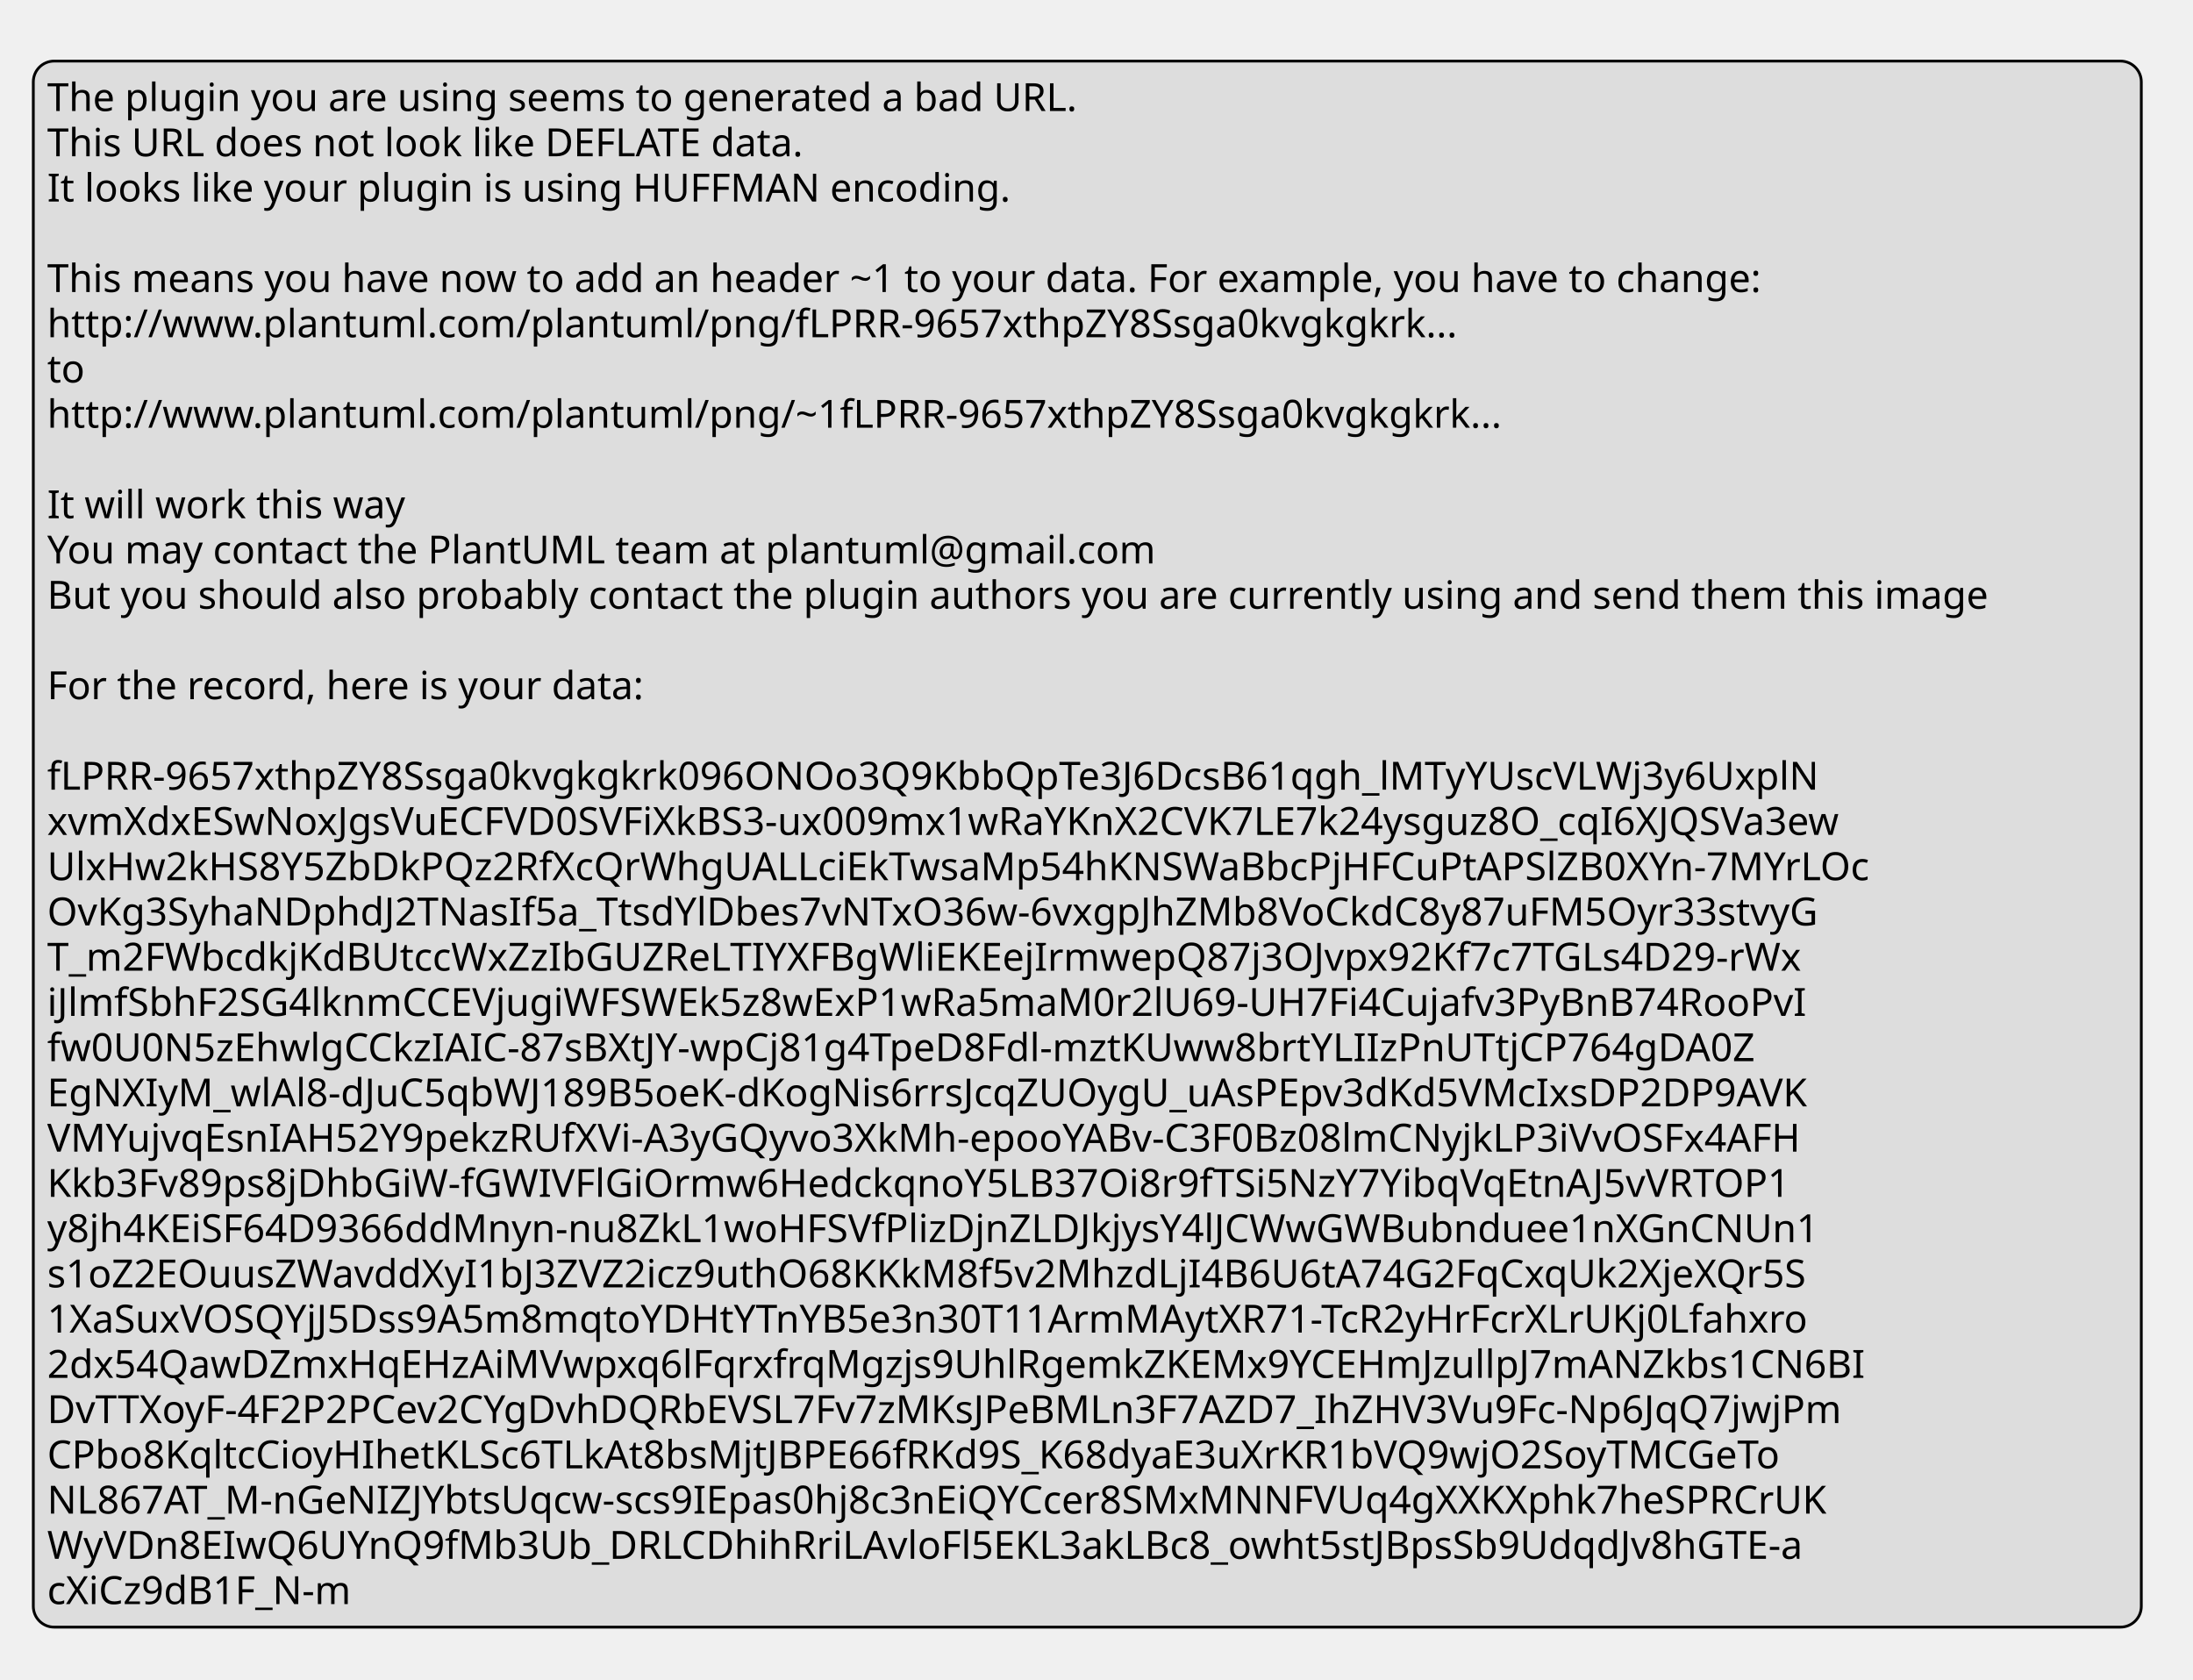
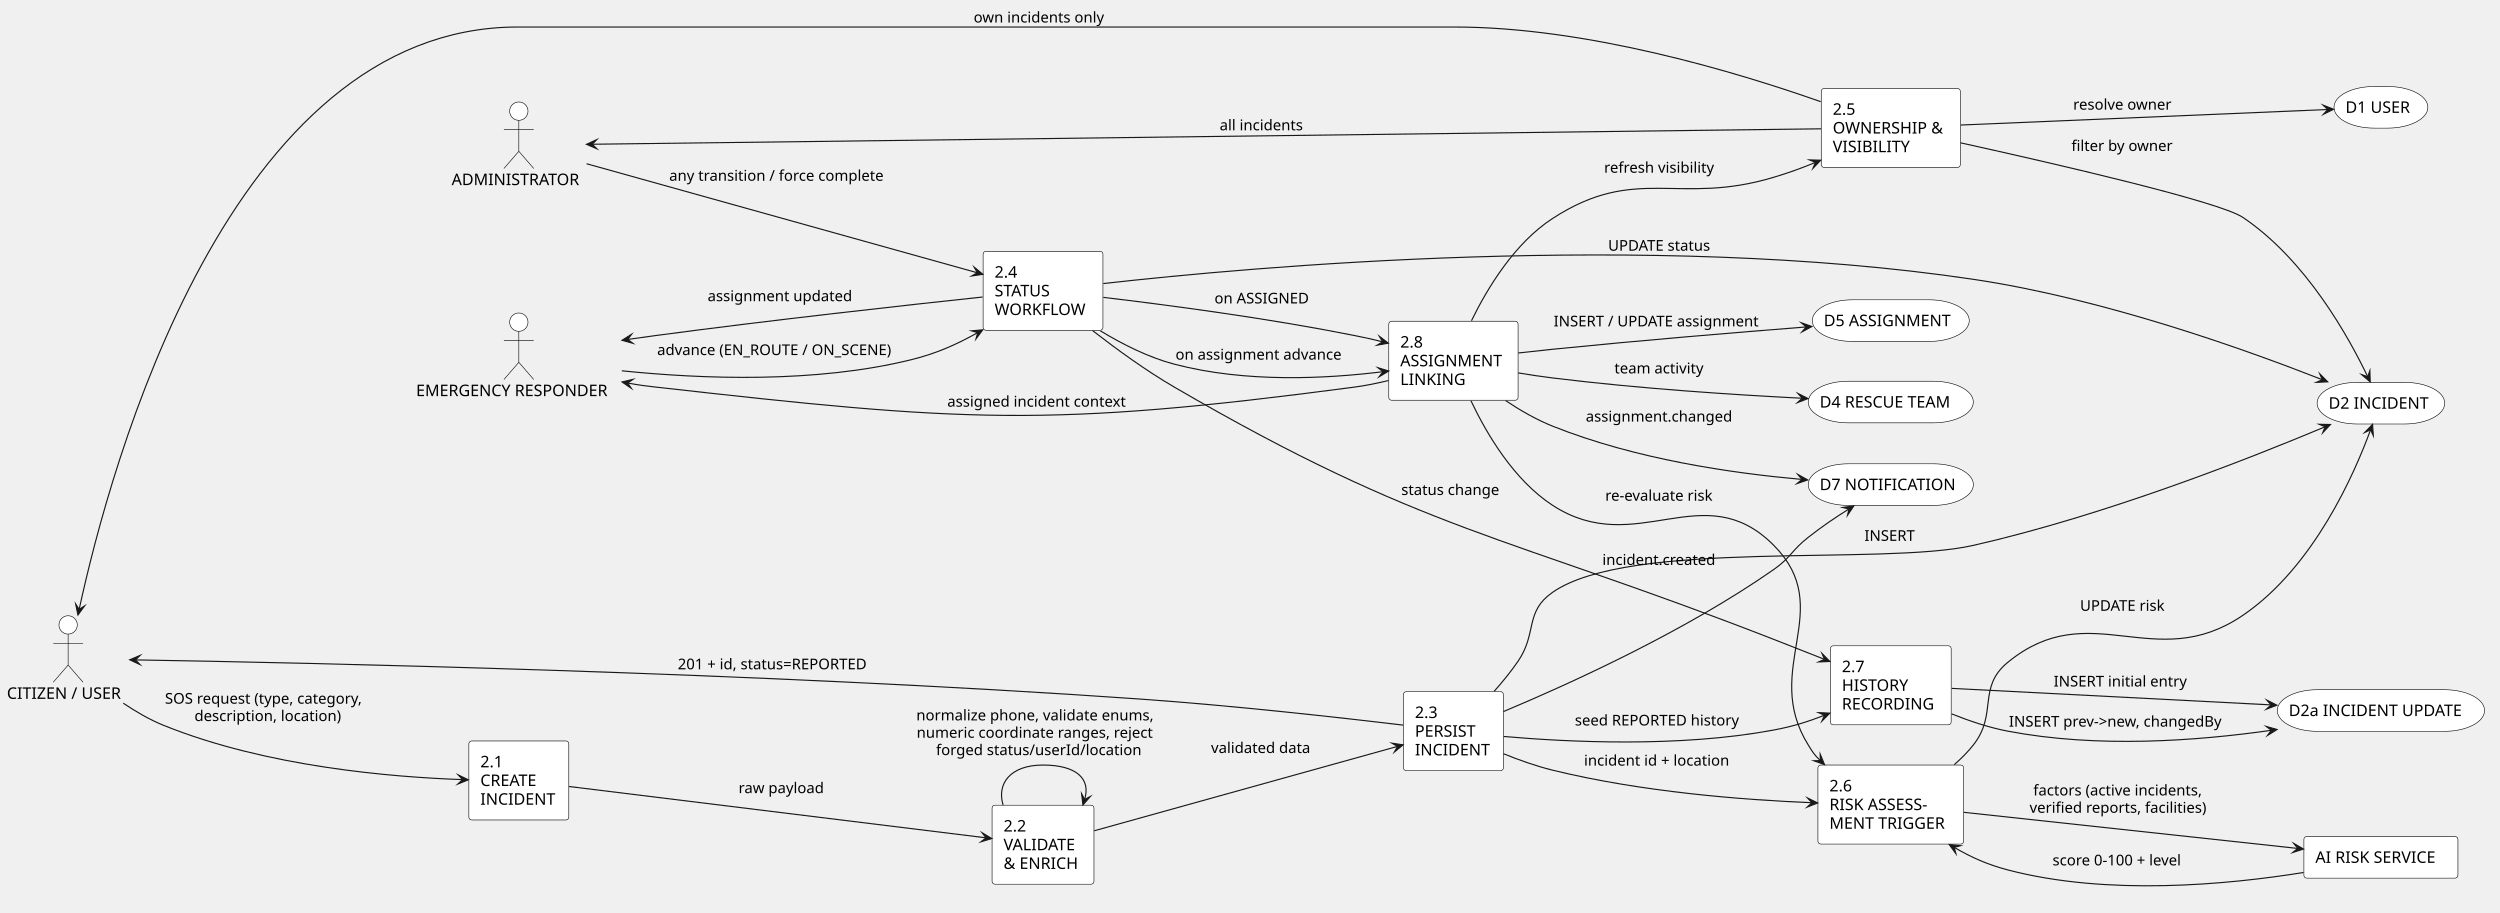
- <svg xmlns="http://www.w3.org/2000/svg" version="1.1" data-diagram-type="CLASS" style="width:790px;height:605px;background:#FFFFFF;" width="790px" height="605px" viewBox="0 0 790 605" zoomAndPan="magnify" preserveAspectRatio="none" contentStyleType="text/css">
+ <svg xmlns="http://www.w3.org/2000/svg" version="1.1" data-diagram-type="DESCRIPTION" style="width:2180px;height:796px;background:#FFFFFF;" width="2180px" height="796px" viewBox="0 0 2180 796" zoomAndPan="magnify" preserveAspectRatio="none" contentStyleType="text/css">
  <defs />
  <g font-family="sans-serif" lengthAdjust="spacing">
-     <g class="legend" data-source-line="1">
-       <rect x="12" y="22" width="759.376" height="564.094" fill="#DDD" style="stroke:#000;stroke-width:1;" rx="7.5" ry="7.5" />
-       <text x="17" y="39.995" fill="#000" font-size="14" textLength="399.301">The plugin you are using seems to generated a bad URL.</text>
-       <text x="17" y="56.292" fill="#000" font-size="14" textLength="295.887">This URL does not look like DEFLATE data.</text>
-       <text x="17" y="72.589" fill="#000" font-size="14" textLength="367.664">It looks like your plugin is using HUFFMAN encoding.</text>
-       <text x="17" y="88.886" fill="#000" font-size="14"> </text>
-       <text x="17" y="105.183" fill="#000" font-size="14" textLength="671.706">This means you have now to add an header ~1 to your data. For example, you have to change:</text>
-       <text x="17" y="121.479" fill="#000" font-size="14" textLength="541.112">http://www.plantuml.com/plantuml/png/fLPRR-9657xthpZY8Ssga0kvgkgkrk...</text>
-       <text x="17" y="137.776" fill="#000" font-size="14" textLength="14.055">to</text>
-       <text x="17" y="154.073" fill="#000" font-size="14" textLength="561.75">http://www.plantuml.com/plantuml/png/~1fLPRR-9657xthpZY8Ssga0kvgkgkrk...</text>
-       <text x="17" y="170.37" fill="#000" font-size="14"> </text>
-       <text x="17" y="186.667" fill="#000" font-size="14" textLength="138.277">It will work this way</text>
-       <text x="17" y="202.964" fill="#000" font-size="14" textLength="428.148">You may contact the PlantUML team at plantuml@gmail.com</text>
-       <text x="17" y="219.261" fill="#000" font-size="14" textLength="749.376">But you should also probably contact the plugin authors you are currently using and send them this image</text>
-       <text x="17" y="235.558" fill="#000" font-size="14"> </text>
-       <text x="17" y="251.854" fill="#000" font-size="14" textLength="232.545">For the record, here is your data:</text>
-       <text x="17" y="268.151" fill="#000" font-size="14"> </text>
-       <text x="17" y="284.448" fill="#000" font-size="14" textLength="685.713">fLPRR-9657xthpZY8Ssga0kvgkgkrk096ONOo3Q9KbbQpTe3J6DcsB61qgh_lMTyYUscVLWj3y6UxplN</text>
-       <text x="17" y="300.745" fill="#000" font-size="14" textLength="705.202">xvmXdxESwNoxJgsVuECFVD0SVFiXkBS3-ux009mx1wRaYKnX2CVK7LE7k24ysguz8O_cqI6XJQSVa3ew</text>
-       <text x="17" y="317.042" fill="#000" font-size="14" textLength="701.511">UlxHw2kHS8Y5ZbDkPQz2RfXcQrWhgUALLciEkTwsaMp54hKNSWaBbcPjHFCuPtAPSlZB0XYn-7MYrLOc</text>
-       <text x="17" y="333.339" fill="#000" font-size="14" textLength="684.756">OvKg3SyhaNDphdJ2TNasIf5a_TtsdYlDbes7vNTxO36w-6vxgpJhZMb8VoCkdC8y87uFM5Oyr33stvyG</text>
-       <text x="17" y="349.636" fill="#000" font-size="14" textLength="680.613">T_m2FWbcdkjKdBUtccWxZzIbGUZReLTIYXFBgWliEKEejIrmwepQ87j3OJvpx92Kf7c7TGLs4D29-rWx</text>
-       <text x="17" y="365.933" fill="#000" font-size="14" textLength="681.058">iJlmfSbhF2SG4lknmCCEVjugiWFSWEk5z8wExP1wRa5maM0r2lU69-UH7Fi4Cujafv3PyBnB74RooPvI</text>
-       <text x="17" y="382.229" fill="#000" font-size="14" textLength="657.515">fw0U0N5zEhwlgCCkzIAIC-87sBXtJY-wpCj81g4TpeD8Fdl-mztKUww8brtYLIIzPnUTtjCP764gDA0Z</text>
-       <text x="17" y="398.526" fill="#000" font-size="14" textLength="674.522">EgNXIyM_wlAl8-dJuC5qbWJ189B5oeK-dKogNis6rrsJcqZUOygU_uAsPEpv3dKd5VMcIxsDP2DP9AVK</text>
-       <text x="17" y="414.823" fill="#000" font-size="14" textLength="681.393">VMYujvqEsnIAH52Y9pekzRUfXVi-A3yGQyvo3XkMh-epooYABv-C3F0Bz08lmCNyjkLP3iVvOSFx4AFH</text>
-       <text x="17" y="431.12" fill="#000" font-size="14" textLength="671.932">Kkb3Fv89ps8jDhbGiW-fGWIVFlGiOrmw6HedckqnoY5LB37Oi8r9fTSi5NzY7YibqVqEtnAJ5vVRTOP1</text>
-       <text x="17" y="447.417" fill="#000" font-size="14" textLength="684.742">y8jh4KEiSF64D9366ddMnyn-nu8ZkL1woHFSVfPlizDjnZLDJkjysY4lJCWwGWBubnduee1nXGnCNUn1</text>
-       <text x="17" y="463.714" fill="#000" font-size="14" textLength="684.756">s1oZ2EOuusZWavddXyI1bJ3ZVZ2icz9uthO68KKkM8f5v2MhzdLjI4B6U6tA74G2FqCxqUk2XjeXQr5S</text>
-       <text x="17" y="480.011" fill="#000" font-size="14" textLength="685.651">1XaSuxVOSQYjJ5Dss9A5m8mqtoYDHtYTnYB5e3n30T11ArmMAytXR71-TcR2yHrFcrXLrUKj0Lfahxro</text>
-       <text x="17" y="496.308" fill="#000" font-size="14" textLength="697.382">2dx54QawDZmxHqEHzAiMVwpxq6lFqrxfrqMgzjs9UhlRgemkZKEMx9YCEHmJzullpJ7mANZkbs1CN6BI</text>
-       <text x="17" y="512.604" fill="#000" font-size="14" textLength="697.231">DvTTXoyF-4F2P2PCev2CYgDvhDQRbEVSL7Fv7zMKsJPeBMLn3F7AZD7_IhZHV3Vu9Fc-Np6JqQ7jwjPm</text>
-       <text x="17" y="528.901" fill="#000" font-size="14" textLength="671.679">CPbo8KqltcCioyHIhetKLSc6TLkAt8bsMjtJBPE66fRKd9S_K68dyaE3uXrKR1bVQ9wjO2SoyTMCGeTo</text>
-       <text x="17" y="545.198" fill="#000" font-size="14" textLength="684.564">NL867AT_M-nGeNIZJYbtsUqcw-scs9IEpas0hj8c3nEiQYCcer8SMxMNNFVUq4gXXKXphk7heSPRCrUK</text>
-       <text x="17" y="561.495" fill="#000" font-size="14" textLength="676.061">WyVDn8EIwQ6UYnQ9fMb3Ub_DRLCDhihRriLAvloFl5EKL3akLBc8_owht5stJBpsSb9UdqdJv8hGTE-a</text>
-       <text x="17" y="577.792" fill="#000" font-size="14" textLength="118.822">cXiCz9dB1F_N-m</text>
+     <g class="entity" data-qualified-name="USER" id="ent0001" data-source-line="21">
+       <ellipse cx="59.409" cy="544.926" rx="8" ry="8" fill="#FFF" style="stroke:#000;stroke-width:0.5;" />
+       <path d="M59.409,552.926 L59.409,579.926 M46.409,560.926 L72.409,560.926 M59.409,579.926 L46.409,594.926 M59.409,579.926 L72.409,594.926" style="stroke:#000;stroke-width:0.5;" fill="none" />
+       <text x="6" y="609.421" fill="#000" font-size="14" textLength="106.818">CITIZEN / USER</text>
+     </g>
+     <g class="entity" data-qualified-name="RESPONDER" id="ent0002" data-source-line="22">
+       <ellipse cx="452.415" cy="280.926" rx="8" ry="8" fill="#FFF" style="stroke:#000;stroke-width:0.5;" />
+       <path d="M452.415,288.926 L452.415,315.926 M439.415,296.926 L465.415,296.926 M452.415,315.926 L439.415,330.926 M452.415,315.926 L465.415,330.926" style="stroke:#000;stroke-width:0.5;" fill="none" />
+       <text x="362.82" y="345.421" fill="#000" font-size="14" textLength="179.19">EMERGENCY RESPONDER</text>
+     </g>
+     <g class="entity" data-qualified-name="ADMIN" id="ent0003" data-source-line="23">
+       <ellipse cx="452.414" cy="96.926" rx="8" ry="8" fill="#FFF" style="stroke:#000;stroke-width:0.5;" />
+       <path d="M452.414,104.926 L452.414,131.926 M439.414,112.926 L465.414,112.926 M452.414,131.926 L439.414,146.926 M452.414,131.926 L465.414,146.926" style="stroke:#000;stroke-width:0.5;" fill="none" />
+       <text x="393.81" y="161.421" fill="#000" font-size="14" textLength="117.209">ADMINISTRATOR</text>
+     </g>
+     <g class="entity" data-qualified-name="IDB" id="ent0004" data-source-line="25">
+       <rect x="2020.51" y="333.426" width="111.294" height="36.297" fill="#FFF" style="stroke:#000;stroke-width:0.5;" rx="35" ry="35" />
+       <text x="2030.51" y="356.421" fill="#000" font-size="14" textLength="91.294">D2 INCIDENT</text>
+     </g>
+     <g class="entity" data-qualified-name="IUDB" id="ent0005" data-source-line="26">
+       <rect x="1985.78" y="601.426" width="180.768" height="36.297" fill="#FFF" style="stroke:#000;stroke-width:0.5;" rx="35" ry="35" />
+       <text x="1995.78" y="624.421" fill="#000" font-size="14" textLength="160.768">D2a INCIDENT UPDATE</text>
+     </g>
+     <g class="entity" data-qualified-name="ADB" id="ent0006" data-source-line="27">
+       <rect x="1580.32" y="261.426" width="136.888" height="36.297" fill="#FFF" style="stroke:#000;stroke-width:0.5;" rx="35" ry="35" />
+       <text x="1590.32" y="284.421" fill="#000" font-size="14" textLength="116.888">D5 ASSIGNMENT</text>
+     </g>
+     <g class="entity" data-qualified-name="TDB" id="ent0007" data-source-line="28">
+       <rect x="1576.78" y="332.426" width="143.97" height="36.297" fill="#FFF" style="stroke:#000;stroke-width:0.5;" rx="35" ry="35" />
+       <text x="1586.78" y="355.421" fill="#000" font-size="14" textLength="123.97">D4 RESCUE TEAM</text>
+     </g>
+     <g class="entity" data-qualified-name="UDB" id="ent0008" data-source-line="29">
+       <rect x="2035.24" y="75.426" width="81.845" height="36.297" fill="#FFF" style="stroke:#000;stroke-width:0.5;" rx="35" ry="35" />
+       <text x="2045.24" y="98.421" fill="#000" font-size="14" textLength="61.845">D1 USER</text>
+     </g>
+     <g class="entity" data-qualified-name="NDB" id="ent0009" data-source-line="30">
+       <rect x="1576.76" y="404.426" width="144.018" height="36.297" fill="#FFF" style="stroke:#000;stroke-width:0.5;" rx="35" ry="35" />
+       <text x="1586.76" y="427.421" fill="#000" font-size="14" textLength="124.018">D7 NOTIFICATION</text>
+     </g>
+     <g class="entity" data-qualified-name="P21" id="ent0010" data-source-line="32">
+       <rect x="408.84" y="646.126" width="87.156" height="68.891" fill="#FFF" style="stroke:#000;stroke-width:0.5;" rx="2.5" ry="2.5" />
+       <text x="418.84" y="669.121" fill="#000" font-size="14" textLength="22.265">2.1</text>
+       <text x="418.84" y="685.418" fill="#000" font-size="14" textLength="55.323">CREATE</text>
+       <text x="418.84" y="701.715" fill="#000" font-size="14" textLength="67.156">INCIDENT</text>
+     </g>
+     <g class="entity" data-qualified-name="P22" id="ent0011" data-source-line="33">
+       <rect x="865.09" y="702.126" width="88.845" height="68.891" fill="#FFF" style="stroke:#000;stroke-width:0.5;" rx="2.5" ry="2.5" />
+       <text x="875.09" y="725.121" fill="#000" font-size="14" textLength="22.265">2.2</text>
+       <text x="875.09" y="741.418" fill="#000" font-size="14" textLength="68.838">VALIDATE</text>
+       <text x="875.09" y="757.715" fill="#000" font-size="14" textLength="68.845">&amp; ENRICH</text>
+     </g>
+     <g class="entity" data-qualified-name="P23" id="ent0012" data-source-line="34">
+       <rect x="1223.81" y="603.126" width="87.156" height="68.891" fill="#FFF" style="stroke:#000;stroke-width:0.5;" rx="2.5" ry="2.5" />
+       <text x="1233.81" y="626.121" fill="#000" font-size="14" textLength="22.265">2.3</text>
+       <text x="1233.81" y="642.418" fill="#000" font-size="14" textLength="57.47">PERSIST</text>
+       <text x="1233.81" y="658.715" fill="#000" font-size="14" textLength="67.156">INCIDENT</text>
+     </g>
+     <g class="entity" data-qualified-name="P24" id="ent0013" data-source-line="35">
+       <rect x="857.27" y="219.126" width="104.485" height="68.891" fill="#FFF" style="stroke:#000;stroke-width:0.5;" rx="2.5" ry="2.5" />
+       <text x="867.27" y="242.121" fill="#000" font-size="14" textLength="22.265">2.4</text>
+       <text x="867.27" y="258.418" fill="#000" font-size="14" textLength="54.701">STATUS</text>
+       <text x="867.27" y="274.715" fill="#000" font-size="14" textLength="84.485">WORKFLOW</text>
+     </g>
+     <g class="entity" data-qualified-name="P25" id="ent0014" data-source-line="36">
+       <rect x="1588.14" y="77.126" width="121.261" height="68.891" fill="#FFF" style="stroke:#000;stroke-width:0.5;" rx="2.5" ry="2.5" />
+       <text x="1598.14" y="100.121" fill="#000" font-size="14" textLength="22.265">2.5</text>
+       <text x="1598.14" y="116.418" fill="#000" font-size="14" textLength="101.261">OWNERSHIP &amp;</text>
+       <text x="1598.14" y="132.715" fill="#000" font-size="14" textLength="69.487">VISIBILITY</text>
+     </g>
+     <g class="entity" data-qualified-name="P26" id="ent0015" data-source-line="37">
+       <rect x="1585.23" y="667.126" width="127.078" height="68.891" fill="#FFF" style="stroke:#000;stroke-width:0.5;" rx="2.5" ry="2.5" />
+       <text x="1595.23" y="690.121" fill="#000" font-size="14" textLength="22.265">2.6</text>
+       <text x="1595.23" y="706.418" fill="#000" font-size="14" textLength="95.396">RISK ASSESS-</text>
+       <text x="1595.23" y="722.715" fill="#000" font-size="14" textLength="107.078">MENT TRIGGER</text>
+     </g>
+     <g class="entity" data-qualified-name="P27" id="ent0016" data-source-line="38">
+       <rect x="1596.1" y="563.126" width="105.326" height="68.891" fill="#FFF" style="stroke:#000;stroke-width:0.5;" rx="2.5" ry="2.5" />
+       <text x="1606.1" y="586.121" fill="#000" font-size="14" textLength="22.265">2.7</text>
+       <text x="1606.1" y="602.418" fill="#000" font-size="14" textLength="61.394">HISTORY</text>
+       <text x="1606.1" y="618.715" fill="#000" font-size="14" textLength="85.326">RECORDING</text>
+     </g>
+     <g class="entity" data-qualified-name="P28" id="ent0017" data-source-line="39">
+       <rect x="1211.01" y="280.126" width="112.75" height="68.891" fill="#FFF" style="stroke:#000;stroke-width:0.5;" rx="2.5" ry="2.5" />
+       <text x="1221.01" y="303.121" fill="#000" font-size="14" textLength="22.265">2.8</text>
+       <text x="1221.01" y="319.418" fill="#000" font-size="14" textLength="92.75">ASSIGNMENT</text>
+       <text x="1221.01" y="335.715" fill="#000" font-size="14" textLength="57.032">LINKING</text>
+     </g>
+     <g class="entity" data-qualified-name="AI" id="ent0018" data-source-line="41">
+       <rect x="2009" y="729.426" width="134.317" height="36.297" fill="#FFF" style="stroke:#000;stroke-width:0.5;" rx="2.5" ry="2.5" />
+       <text x="2019" y="752.421" fill="#000" font-size="14" textLength="114.317">AI RISK SERVICE</text>
+     </g>
+     <g class="link" data-entity-1="ent0001" data-entity-2="ent0010" id="lnk19" data-source-line="44" data-link-type="dependency">
+       <path d="M107.5,613.186 C118.54,620.646 130.65,627.656 142.82,632.566 C232.56,668.806 342.193,677.67 403.363,679.82" style="stroke:#181818;stroke-width:1;" fill="none" id="USER-to-P21" />
+       <polygon points="408.36,679.996,399.506,675.682,403.363,679.82,399.225,683.677,408.36,679.996" fill="#181818" style="stroke:#181818;stroke-width:1;stroke-linejoin:miter;stroke-miterlimit:10;" />
+       <text x="143.82" y="613.633" fill="#000" font-size="13" textLength="188.665">SOS request (type, category,</text>
+       <text x="169.553" y="628.766" fill="#000" font-size="13" textLength="137.198">description, location)</text>
+     </g>
+     <g class="link" data-entity-1="ent0010" data-entity-2="ent0011" id="lnk20" data-source-line="45" data-link-type="dependency">
+       <path d="M496.23,685.836 C582.74,696.486 772.597,719.845 859.847,730.585" style="stroke:#181818;stroke-width:1;" fill="none" id="P21-to-P22" />
+       <polygon points="864.81,731.196,856.366,726.126,859.847,730.585,855.389,734.066,864.81,731.196" fill="#181818" style="stroke:#181818;stroke-width:1;stroke-linejoin:miter;stroke-miterlimit:10;" />
+       <text x="644.01" y="691.633" fill="#000" font-size="13" textLength="79.771">raw payload</text>
+     </g>
+     <g class="link" data-entity-1="ent0011" data-entity-2="ent0011" id="lnk21" data-source-line="46" data-link-type="dependency">
+       <path d="M874.7,701.906 C869.07,683.666 880.67,667.126 909.51,667.126 C938.35,667.126 951.425,678.888 945.795,697.128" style="stroke:#181818;stroke-width:1;" fill="none" id="P22-to-P22" />
+       <polygon points="944.32,701.906,950.796,694.486,945.795,697.128,943.152,692.127,944.32,701.906" fill="#181818" style="stroke:#181818;stroke-width:1;stroke-linejoin:miter;stroke-miterlimit:10;" />
+       <text x="799.01" y="628.193" fill="#000" font-size="13" textLength="221.667">normalize phone, validate enums,</text>
+       <text x="799.289" y="643.326" fill="#000" font-size="13" textLength="221.108">numeric coordinate ranges, reject</text>
+       <text x="816.225" y="658.458" fill="#000" font-size="13" textLength="187.237">forged status/userId/location</text>
+     </g>
+     <g class="link" data-entity-1="ent0011" data-entity-2="ent0012" id="lnk22" data-source-line="47" data-link-type="dependency">
+       <path d="M954.15,724.426 C1022.82,705.326 1150.483,669.816 1218.683,650.836" style="stroke:#181818;stroke-width:1;" fill="none" id="P22-to-P23" />
+       <polygon points="1223.5,649.496,1213.757,648.055,1218.683,650.836,1215.902,655.762,1223.5,649.496" fill="#181818" style="stroke:#181818;stroke-width:1;stroke-linejoin:miter;stroke-miterlimit:10;" />
+       <text x="1056.01" y="656.633" fill="#000" font-size="13" textLength="93.863">validated data</text>
+     </g>
+     <g class="link" data-entity-1="ent0012" data-entity-2="ent0004" id="lnk23" data-source-line="48" data-link-type="dependency">
+       <path d="M1302.91,602.806 C1310.24,594.556 1317.62,585.536 1323.76,576.566 C1340.6,551.966 1329.31,533.626 1353.76,516.566 C1421.06,469.606 1640.76,493.796 1720.78,475.566 C1836.29,449.266 1961.8,399.743 2027.56,372.113" style="stroke:#181818;stroke-width:1;" fill="none" id="P23-to-IDB" />
+       <polygon points="2032.17,370.176,2022.323,369.974,2027.56,372.113,2025.422,377.35,2032.17,370.176" fill="#181818" style="stroke:#181818;stroke-width:1;stroke-linejoin:miter;stroke-miterlimit:10;" />
+       <text x="1625.77" y="471.633" fill="#000" font-size="13" textLength="46.998">INSERT</text>
+     </g>
+     <g class="link" data-entity-1="ent0012" data-entity-2="ent0016" id="lnk24" data-source-line="49" data-link-type="dependency">
+       <path d="M1311.28,642.196 C1366.35,647.056 1464.59,652.036 1546.76,636.566 C1563.11,633.496 1575.564,629.709 1590.964,623.679" style="stroke:#181818;stroke-width:1;" fill="none" id="P23-to-P27" />
+       <polygon points="1595.62,621.856,1585.781,621.413,1590.964,623.679,1588.698,628.862,1595.62,621.856" fill="#181818" style="stroke:#181818;stroke-width:1;stroke-linejoin:miter;stroke-miterlimit:10;" />
+       <text x="1373.26" y="632.633" fill="#000" font-size="13" textLength="154.515">seed REPORTED history</text>
+     </g>
+     <g class="link" data-entity-1="ent0016" data-entity-2="ent0005" id="lnk25" data-source-line="50" data-link-type="dependency">
+       <path d="M1701.93,600.266 C1772.48,603.916 1894.377,610.218 1980.407,614.668" style="stroke:#181818;stroke-width:1;" fill="none" id="P27-to-IUDB" />
+       <polygon points="1985.4,614.926,1976.619,610.466,1980.407,614.668,1976.205,618.456,1985.4,614.926" fill="#181818" style="stroke:#181818;stroke-width:1;stroke-linejoin:miter;stroke-miterlimit:10;" />
+       <text x="1790.78" y="598.633" fill="#000" font-size="13" textLength="125.385">INSERT initial entry</text>
+     </g>
+     <g class="link" data-entity-1="ent0016" data-entity-2="ent0005" id="lnk35" data-source-line="62" data-link-type="dependency">
+       <path d="M1701.85,622.516 C1717.25,628.696 1734.38,634.446 1750.78,637.566 C1829.17,652.526 1915.06,646.16 1980.63,636.83" style="stroke:#181818;stroke-width:1;" fill="none" id="P27-to-IUDB-1" />
+       <polygon points="1985.58,636.126,1976.106,633.434,1980.63,636.83,1977.233,641.354,1985.58,636.126" fill="#181818" style="stroke:#181818;stroke-width:1;stroke-linejoin:miter;stroke-miterlimit:10;" />
+       <text x="1751.78" y="633.633" fill="#000" font-size="13" textLength="203.842">INSERT prev-&gt;new, changedBy</text>
+     </g>
+     <g class="link" data-entity-1="ent0012" data-entity-2="ent0015" id="lnk26" data-source-line="51" data-link-type="dependency">
+       <path d="M1311.05,657.256 C1324.47,662.706 1339.5,668.076 1353.76,671.566 C1432,690.746 1519.854,697.478 1579.974,699.978" style="stroke:#181818;stroke-width:1;" fill="none" id="P23-to-P26" />
+       <polygon points="1584.97,700.186,1576.144,695.815,1579.974,699.978,1575.812,703.809,1584.97,700.186" fill="#181818" style="stroke:#181818;stroke-width:1;stroke-linejoin:miter;stroke-miterlimit:10;" />
+       <text x="1381.26" y="667.633" fill="#000" font-size="13" textLength="138.931">incident id + location</text>
+     </g>
+     <g class="link" data-entity-1="ent0015" data-entity-2="ent0018" id="lnk27" data-source-line="52" data-link-type="dependency">
+       <path d="M1712.54,708.356 C1791.81,716.926 1922.639,731.078 2003.659,739.838" style="stroke:#181818;stroke-width:1;" fill="none" id="P26-to-AI" />
+       <polygon points="2008.63,740.376,2000.112,735.432,2003.659,739.838,1999.252,743.385,2008.63,740.376" fill="#181818" style="stroke:#181818;stroke-width:1;stroke-linejoin:miter;stroke-miterlimit:10;" />
+       <text x="1773.036" y="693.633" fill="#000" font-size="13" textLength="160.812">factors (active incidents,</text>
+       <text x="1769.78" y="708.766" fill="#000" font-size="13" textLength="167.324">verified reports, facilities)</text>
+     </g>
+     <g class="link" data-entity-1="ent0018" data-entity-2="ent0015" id="lnk28" data-source-line="53" data-link-type="dependency">
+       <path d="M2008.69,760.816 C1942.23,771.516 1837.7,781.406 1750.78,758.566 C1733.15,753.936 1719.691,747.955 1704.061,738.935" style="stroke:#181818;stroke-width:1;" fill="none" id="AI-to-P26" />
+       <polygon points="1699.73,736.436,1705.526,744.399,1704.061,738.935,1709.524,737.47,1699.73,736.436" fill="#181818" style="stroke:#181818;stroke-width:1;stroke-linejoin:miter;stroke-miterlimit:10;" />
+       <text x="1789.78" y="754.633" fill="#000" font-size="13" textLength="127.194">score 0-100 + level</text>
+     </g>
+     <g class="link" data-entity-1="ent0015" data-entity-2="ent0004" id="lnk29" data-source-line="54" data-link-type="dependency">
+       <path d="M1704.17,666.716 C1710.24,661.446 1715.96,655.696 1720.78,649.566 C1742.22,622.326 1723.97,599.546 1750.78,577.566 C1822.63,518.666 1878.96,588.846 1955.78,536.566 C2017.87,494.306 2053.258,412.62 2067.148,374.75" style="stroke:#181818;stroke-width:1;" fill="none" id="P26-to-IDB" />
+       <polygon points="2068.87,370.056,2062.015,377.128,2067.148,374.75,2069.526,379.883,2068.87,370.056" fill="#181818" style="stroke:#181818;stroke-width:1;stroke-linejoin:miter;stroke-miterlimit:10;" />
+       <text x="1813.78" y="532.633" fill="#000" font-size="13" textLength="79.803">UPDATE risk</text>
+     </g>
+     <g class="link" data-entity-1="ent0001" data-entity-2="ent0012" id="lnk30" data-source-line="55" data-link-type="dependency">
+       <path d="M118.119,575.429 C260.379,577.789 659.08,586.106 994.01,609.566 C1075.33,615.266 1169.94,625.896 1223.53,632.296" style="stroke:#181818;stroke-width:1;" fill="none" id="USER-backto-P23" />
+       <polygon points="113.12,575.346,122.052,579.495,118.119,575.429,122.185,571.496,113.12,575.346" fill="#181818" style="stroke:#181818;stroke-width:1;stroke-linejoin:miter;stroke-miterlimit:10;" />
+       <text x="591.01" y="583.633" fill="#000" font-size="13" textLength="185.453">201 + id, status=REPORTED</text>
+     </g>
+     <g class="link" data-entity-1="ent0002" data-entity-2="ent0013" id="lnk31" data-source-line="58" data-link-type="dependency">
+       <path d="M542.23,323.336 C612.02,330.526 711.11,334.386 795.01,313.566 C816.43,308.256 833.888,300.53 852.608,290.04" style="stroke:#181818;stroke-width:1;" fill="none" id="RESPONDER-to-P24" />
+       <polygon points="856.97,287.596,847.163,288.506,852.608,290.04,851.074,295.485,856.97,287.596" fill="#181818" style="stroke:#181818;stroke-width:1;stroke-linejoin:miter;stroke-miterlimit:10;" />
+       <text x="573.01" y="309.633" fill="#000" font-size="13" textLength="221.495">advance (EN_ROUTE / ON_SCENE)</text>
+     </g>
+     <g class="link" data-entity-1="ent0002" data-entity-2="ent0013" id="lnk42" data-source-line="69" data-link-type="dependency">
+       <path d="M547.358,295.997 C557.338,294.547 562.41,293.856 572.01,292.566 C672.71,279.096 790.73,266.046 856.84,258.986" style="stroke:#181818;stroke-width:1;" fill="none" id="RESPONDER-backto-P24" />
+       <polygon points="542.41,296.716,551.892,299.38,547.358,295.997,550.741,291.463,542.41,296.716" fill="#181818" style="stroke:#181818;stroke-width:1;stroke-linejoin:miter;stroke-miterlimit:10;" />
+       <text x="617.01" y="262.633" fill="#000" font-size="13" textLength="133.802">assignment updated</text>
+     </g>
+     <g class="link" data-entity-1="ent0003" data-entity-2="ent0013" id="lnk32" data-source-line="59" data-link-type="dependency">
+       <path d="M511.51,142.786 C601.13,167.796 766.834,214.032 852.254,237.872" style="stroke:#181818;stroke-width:1;" fill="none" id="ADMIN-to-P24" />
+       <polygon points="857.07,239.216,849.477,232.944,852.254,237.872,847.326,240.649,857.07,239.216" fill="#181818" style="stroke:#181818;stroke-width:1;stroke-linejoin:miter;stroke-miterlimit:10;" />
+       <text x="583.51" y="157.633" fill="#000" font-size="13" textLength="200.484">any transition / force complete</text>
+     </g>
+     <g class="link" data-entity-1="ent0013" data-entity-2="ent0004" id="lnk33" data-source-line="60" data-link-type="dependency">
+       <path d="M962.09,247.266 C1090.93,232.736 1436.92,201.276 1720.78,243.566 C1834.97,260.586 1958.596,305.007 2025.076,331.127" style="stroke:#181818;stroke-width:1;" fill="none" id="P24-to-IDB" />
+       <polygon points="2029.73,332.956,2022.816,325.942,2025.076,331.127,2019.891,333.388,2029.73,332.956" fill="#181818" style="stroke:#181818;stroke-width:1;stroke-linejoin:miter;stroke-miterlimit:10;" />
+       <text x="1402.26" y="218.633" fill="#000" font-size="13" textLength="96.491">UPDATE status</text>
+     </g>
+     <g class="link" data-entity-1="ent0013" data-entity-2="ent0016" id="lnk34" data-source-line="61" data-link-type="dependency">
+       <path d="M952.9,288.416 C973.6,304.516 999.32,323.206 1024.01,337.566 C1241.88,464.336 1311.89,466.046 1546.76,557.566 C1562.66,563.766 1575.302,568.744 1591.002,574.964" style="stroke:#181818;stroke-width:1;" fill="none" id="P24-to-P27" />
+       <polygon points="1595.65,576.806,1588.756,569.772,1591.002,574.964,1585.809,577.21,1595.65,576.806" fill="#181818" style="stroke:#181818;stroke-width:1;stroke-linejoin:miter;stroke-miterlimit:10;" />
+       <text x="1221.88" y="431.633" fill="#000" font-size="13" textLength="91.92">status change</text>
+     </g>
+     <g class="link" data-entity-1="ent0013" data-entity-2="ent0017" id="lnk36" data-source-line="63" data-link-type="dependency">
+       <path d="M962.15,259.316 C1016.79,265.796 1105.41,277.426 1181.01,292.566 C1190.61,294.496 1195.896,295.638 1205.706,298.058" style="stroke:#181818;stroke-width:1;" fill="none" id="P24-to-P28" />
+       <polygon points="1210.56,299.256,1202.78,293.217,1205.706,298.058,1200.864,300.984,1210.56,299.256" fill="#181818" style="stroke:#181818;stroke-width:1;stroke-linejoin:miter;stroke-miterlimit:10;" />
+       <text x="1059.01" y="264.633" fill="#000" font-size="13" textLength="87.579">on ASSIGNED</text>
+     </g>
+     <g class="link" data-entity-1="ent0013" data-entity-2="ent0017" id="lnk37" data-source-line="64" data-link-type="dependency">
+       <path d="M959.52,288.486 C978.7,300.136 1001.47,311.656 1024.01,317.566 C1086.49,333.976 1156.217,330.235 1206.017,324.125" style="stroke:#181818;stroke-width:1;" fill="none" id="P24-to-P28-1" />
+       <polygon points="1210.98,323.516,1201.56,320.642,1206.017,324.125,1202.534,328.582,1210.98,323.516" fill="#181818" style="stroke:#181818;stroke-width:1;stroke-linejoin:miter;stroke-miterlimit:10;" />
+       <text x="1025.01" y="313.633" fill="#000" font-size="13" textLength="155.333">on assignment advance</text>
+     </g>
+     <g class="link" data-entity-1="ent0017" data-entity-2="ent0006" id="lnk38" data-source-line="65" data-link-type="dependency">
+       <path d="M1323.92,307.806 C1333.85,306.666 1344.11,305.546 1353.76,304.566 C1431.23,296.746 1515.365,289.787 1574.995,285.107" style="stroke:#181818;stroke-width:1;" fill="none" id="P28-to-ADB" />
+       <polygon points="1579.98,284.716,1570.695,281.432,1574.995,285.107,1571.321,289.408,1579.98,284.716" fill="#181818" style="stroke:#181818;stroke-width:1;stroke-linejoin:miter;stroke-miterlimit:10;" />
+       <text x="1354.76" y="284.633" fill="#000" font-size="13" textLength="191.801">INSERT / UPDATE assignment</text>
+     </g>
+     <g class="link" data-entity-1="ent0017" data-entity-2="ent0007" id="lnk39" data-source-line="66" data-link-type="dependency">
+       <path d="M1323.83,325.166 C1333.77,326.816 1344.05,328.376 1353.76,329.566 C1429.56,338.916 1511.916,344.242 1571.586,347.282" style="stroke:#181818;stroke-width:1;" fill="none" id="P28-to-TDB" />
+       <polygon points="1576.58,347.536,1567.795,343.083,1571.586,347.282,1567.388,351.073,1576.58,347.536" fill="#181818" style="stroke:#181818;stroke-width:1;stroke-linejoin:miter;stroke-miterlimit:10;" />
+       <text x="1407.76" y="325.633" fill="#000" font-size="13" textLength="85.776">team activity</text>
+     </g>
+     <g class="link" data-entity-1="ent0017" data-entity-2="ent0014" id="lnk40" data-source-line="67" data-link-type="dependency">
+       <path d="M1283.12,279.666 C1297.06,251.086 1320.77,211.996 1353.76,190.566 C1426.93,143.036 1463.23,179.806 1546.76,154.566 C1560.26,150.486 1569.78,147.087 1583.05,141.597" style="stroke:#181818;stroke-width:1;" fill="none" id="P28-to-P25" />
+       <polygon points="1587.67,139.686,1577.824,139.43,1583.05,141.597,1580.883,146.823,1587.67,139.686" fill="#181818" style="stroke:#181818;stroke-width:1;stroke-linejoin:miter;stroke-miterlimit:10;" />
+       <text x="1398.76" y="150.633" fill="#000" font-size="13" textLength="103.975">refresh visibility</text>
+     </g>
+     <g class="link" data-entity-1="ent0017" data-entity-2="ent0015" id="lnk41" data-source-line="68" data-link-type="dependency">
+       <path d="M1282.68,349.496 C1296.47,378.606 1320.22,418.726 1353.76,440.566 C1426.81,488.146 1485.38,413.656 1546.76,475.566 C1602.01,531.296 1535.43,582.866 1576.76,649.566 C1580.62,655.806 1581.915,658.071 1587.345,663.261" style="stroke:#181818;stroke-width:1;" fill="none" id="P28-to-P26" />
+       <polygon points="1590.96,666.716,1587.218,657.606,1587.345,663.261,1581.69,663.389,1590.96,666.716" fill="#181818" style="stroke:#181818;stroke-width:1;stroke-linejoin:miter;stroke-miterlimit:10;" />
+       <text x="1399.76" y="436.633" fill="#000" font-size="13" textLength="101.994">re-evaluate risk</text>
+     </g>
+     <g class="link" data-entity-1="ent0014" data-entity-2="ent0008" id="lnk43" data-source-line="72" data-link-type="dependency">
+       <path d="M1709.81,109.026 C1797.87,105.306 1954.714,98.667 2029.864,95.487" style="stroke:#181818;stroke-width:1;" fill="none" id="P25-to-UDB" />
+       <polygon points="2034.86,95.276,2025.699,91.66,2029.864,95.487,2026.037,99.653,2034.86,95.276" fill="#181818" style="stroke:#181818;stroke-width:1;stroke-linejoin:miter;stroke-miterlimit:10;" />
+       <text x="1807.78" y="95.633" fill="#000" font-size="13" textLength="91.673">resolve owner</text>
+     </g>
+     <g class="link" data-entity-1="ent0014" data-entity-2="ent0004" id="lnk44" data-source-line="73" data-link-type="dependency">
+       <path d="M1709.6,124.546 C1792.74,142.916 1935.34,175.806 1955.78,189.566 C2011.27,226.936 2048.38,294.547 2064.65,328.507" style="stroke:#181818;stroke-width:1;" fill="none" id="P25-to-IDB" />
+       <polygon points="2066.81,333.016,2066.529,323.171,2064.65,328.507,2059.314,326.628,2066.81,333.016" fill="#181818" style="stroke:#181818;stroke-width:1;stroke-linejoin:miter;stroke-miterlimit:10;" />
+       <text x="1806.28" y="131.633" fill="#000" font-size="13" textLength="94.618">filter by owner</text>
+     </g>
+     <g class="link" data-entity-1="ent0001" data-entity-2="ent0014" id="lnk45" data-source-line="74" data-link-type="dependency">
+       <path d="M69.03,531.38 C96.15,406.42 199.52,23.566 451.41,23.566 C451.41,23.566 451.41,23.566 1268.38,23.566 C1383.67,23.566 1513.67,62.606 1587.66,88.676" style="stroke:#181818;stroke-width:1;" fill="none" id="USER-backto-P25" />
+       <polygon points="67.97,536.266,73.788,528.319,69.03,531.38,65.97,526.622,67.97,536.266" fill="#181818" style="stroke:#181818;stroke-width:1;stroke-linejoin:miter;stroke-miterlimit:10;" />
+       <text x="849.01" y="19.633" fill="#000" font-size="13" textLength="121.558">own incidents only</text>
+     </g>
+     <g class="link" data-entity-1="ent0003" data-entity-2="ent0014" id="lnk46" data-source-line="75" data-link-type="dependency">
+       <path d="M516.42,125.783 C718.24,123.243 1383.47,114.886 1587.99,112.326" style="stroke:#181818;stroke-width:1;" fill="none" id="ADMIN-backto-P25" />
+       <polygon points="511.42,125.846,520.47,129.732,516.42,125.783,520.369,121.733,511.42,125.846" fill="#181818" style="stroke:#181818;stroke-width:1;stroke-linejoin:miter;stroke-miterlimit:10;" />
+       <text x="1063.51" y="113.633" fill="#000" font-size="13" textLength="78.292">all incidents</text>
+     </g>
+     <g class="link" data-entity-1="ent0002" data-entity-2="ent0017" id="lnk47" data-source-line="76" data-link-type="dependency">
+       <path d="M547.326,333.987 C557.256,335.827 562.36,336.486 572.01,337.566 C840.98,367.806 912.68,373.076 1181.01,337.566 C1190.75,336.286 1200.95,334.196 1210.78,331.806" style="stroke:#181818;stroke-width:1;" fill="none" id="RESPONDER-backto-P28" />
+       <polygon points="542.41,333.076,550.531,338.649,547.326,333.987,551.988,330.783,542.41,333.076" fill="#181818" style="stroke:#181818;stroke-width:1;stroke-linejoin:miter;stroke-miterlimit:10;" />
+       <text x="826.01" y="354.633" fill="#000" font-size="13" textLength="167.553">assigned incident context</text>
+     </g>
+     <g class="link" data-entity-1="ent0012" data-entity-2="ent0009" id="lnk48" data-source-line="79" data-link-type="dependency">
+       <path d="M1311.01,620.466 C1367.5,596.826 1469.04,550.876 1546.76,496.566 C1561.71,486.126 1562.38,479.796 1576.76,468.566 C1589.26,458.806 1599.615,451.754 1612.315,443.784" style="stroke:#181818;stroke-width:1;" fill="none" id="P23-to-NDB" />
+       <polygon points="1616.55,441.126,1606.801,442.522,1612.315,443.784,1611.053,449.298,1616.55,441.126" fill="#181818" style="stroke:#181818;stroke-width:1;stroke-linejoin:miter;stroke-miterlimit:10;" />
+       <text x="1397.26" y="492.633" fill="#000" font-size="13" textLength="106.133">incident.created</text>
+     </g>
+     <g class="link" data-entity-1="ent0017" data-entity-2="ent0009" id="lnk49" data-source-line="80" data-link-type="dependency">
+       <path d="M1312.94,349.366 C1325.55,357.776 1339.69,365.946 1353.76,371.566 C1426.28,400.556 1510.36,412.644 1571.34,418.054" style="stroke:#181818;stroke-width:1;" fill="none" id="P28-to-NDB" />
+       <polygon points="1576.32,418.496,1567.709,413.716,1571.34,418.054,1567.002,421.685,1576.32,418.496" fill="#181818" style="stroke:#181818;stroke-width:1;stroke-linejoin:miter;stroke-miterlimit:10;" />
+       <text x="1382.76" y="367.633" fill="#000" font-size="13" textLength="135.84">assignment.changed</text>
    </g>
  </g>
</svg>
